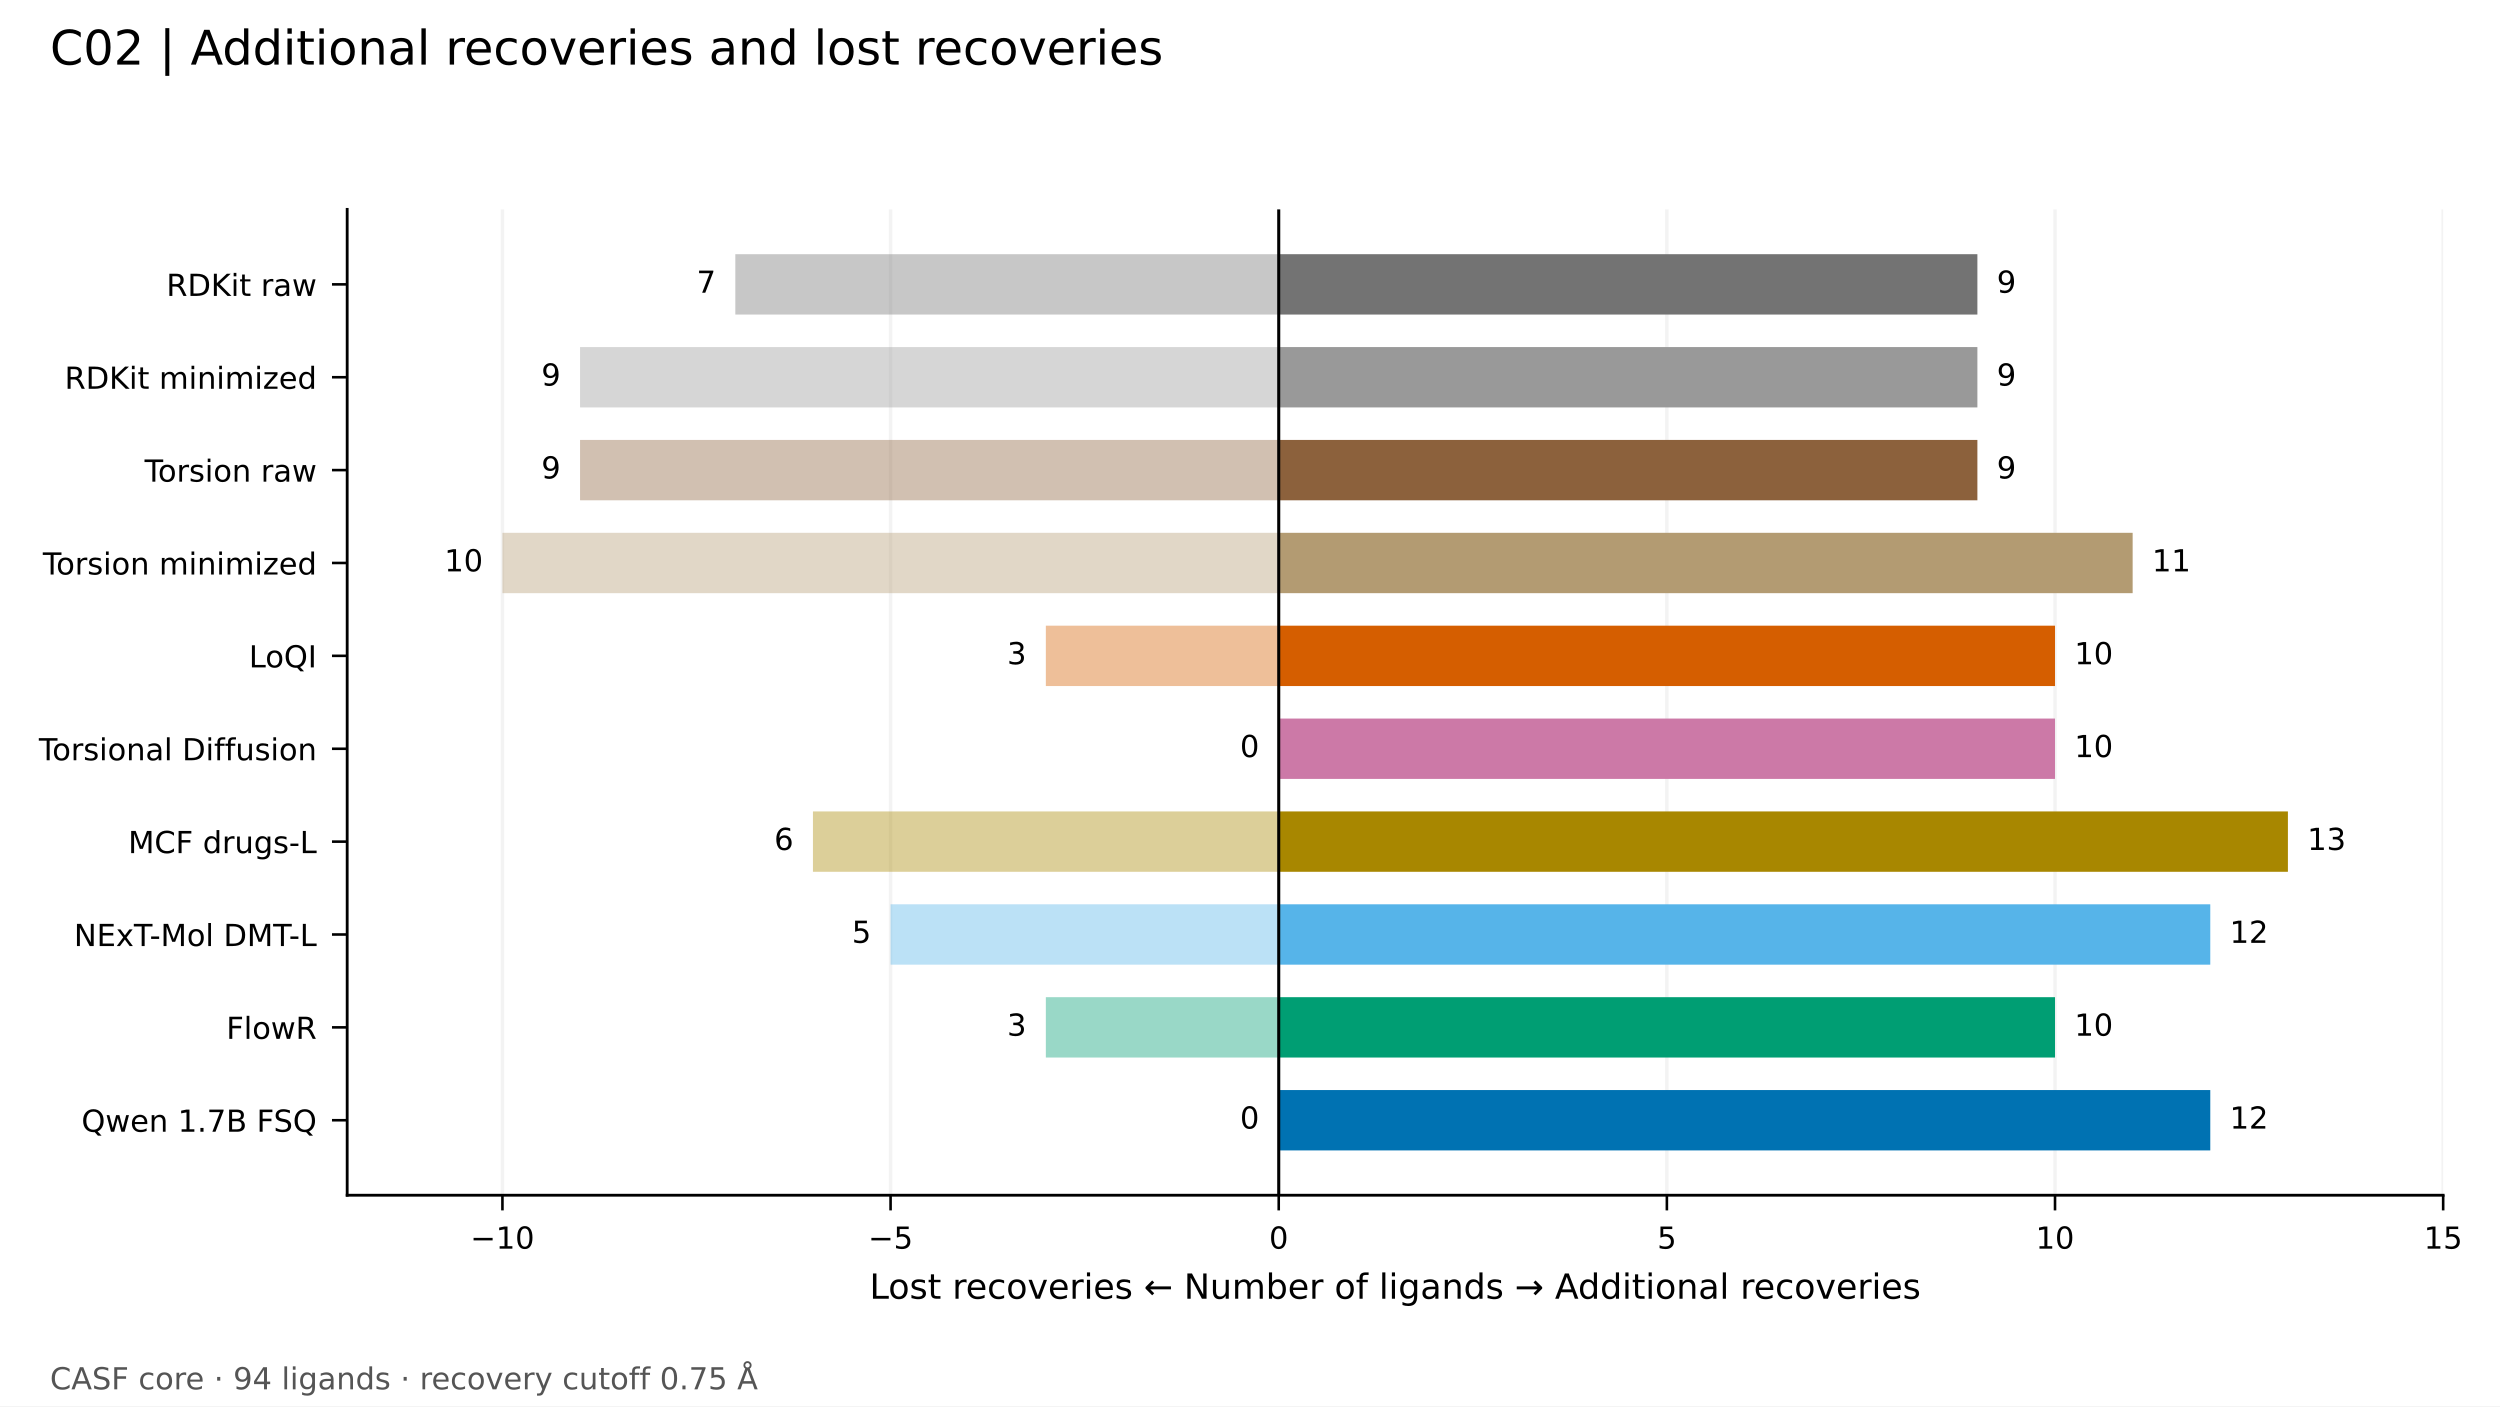
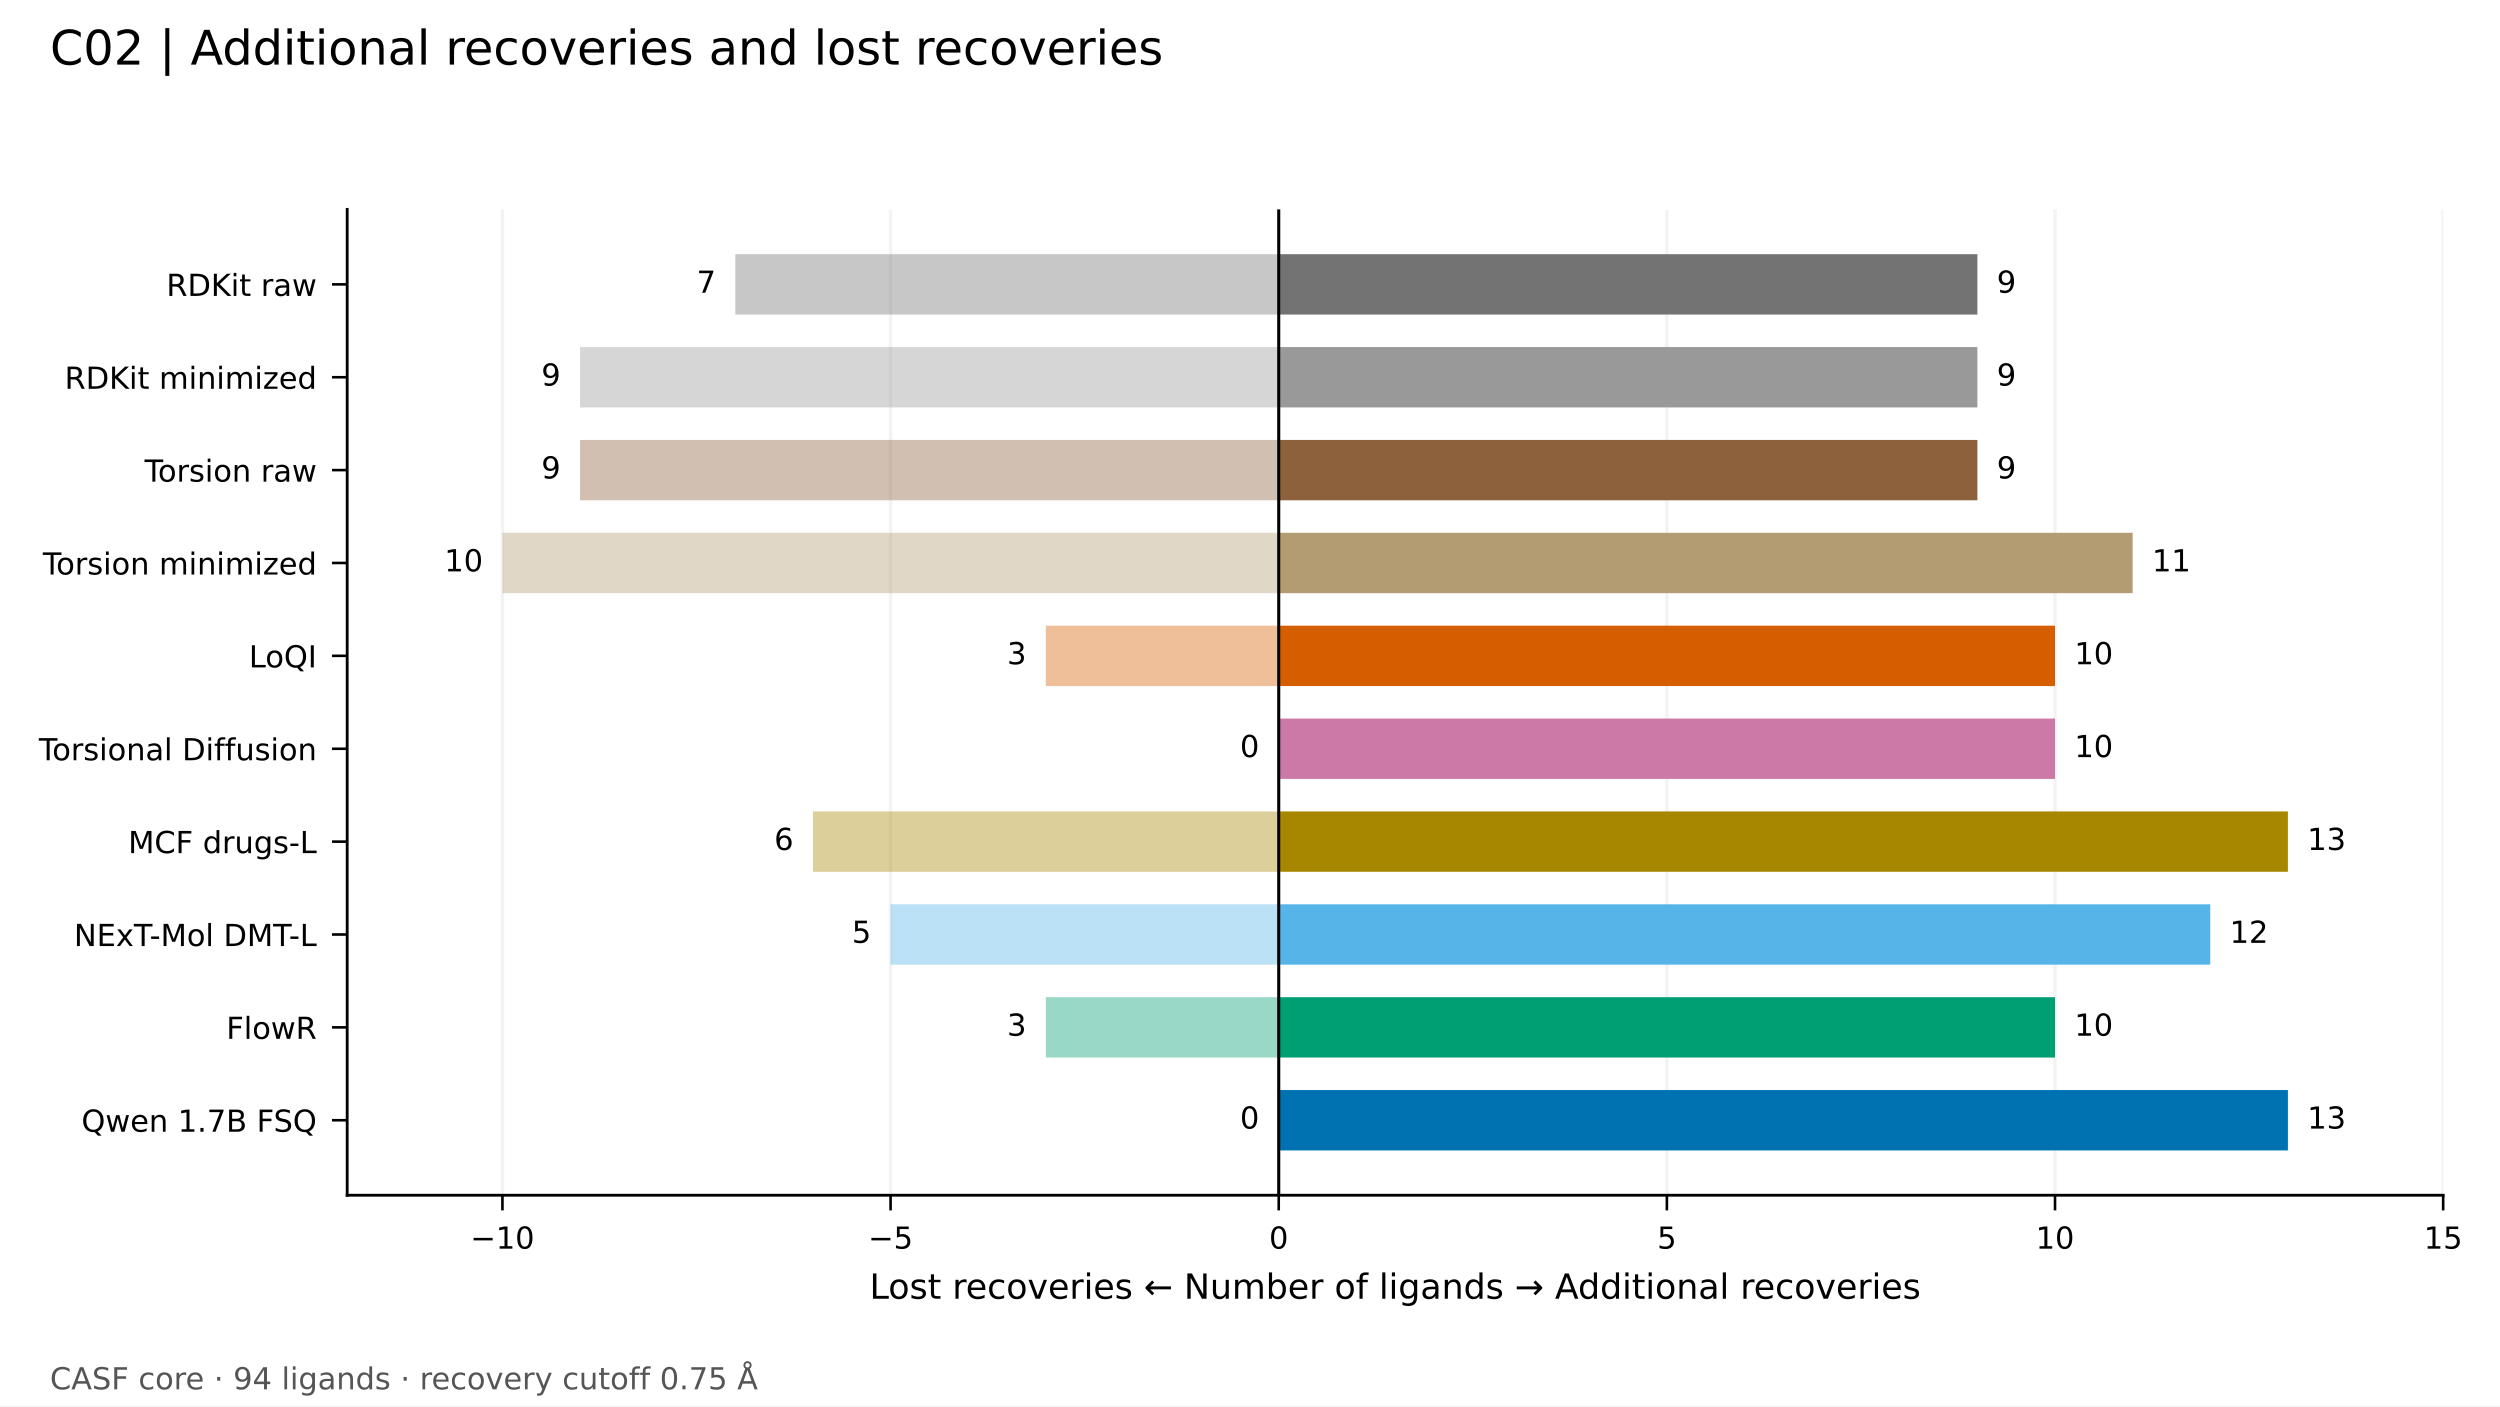
<svg xmlns="http://www.w3.org/2000/svg" xmlns:xlink="http://www.w3.org/1999/xlink" width="576pt" height="324pt" viewBox="0 0 576 324" version="1.1">
  <defs>
    <style type="text/css">*{stroke-linejoin: round; stroke-linecap: butt}</style>
  </defs>
  <g id="figure_1">
    <g id="patch_1">
      <path d="M 0 324 L 576 324 L 576 0 L 0 0 z " style="fill: #ffffff" />
    </g>
    <g id="axes_1">
      <g id="patch_2">
        <path d="M 79.99 275.38 L 562.905 275.38 L 562.905 48.24 L 79.99 48.24 z " style="fill: #ffffff" />
      </g>
      <g id="matplotlib.axis_1">
        <g id="xtick_1">
          <g id="line2d_1">
-             <path d="M 115.761 275.38 L 115.761 48.24 " clip-path="url(#pbbff97d905)" style="fill: none; stroke: #b0b0b0; stroke-opacity: 0.15; stroke-width: 0.8; stroke-linecap: square" />
+             <path d="M 115.761 275.38 L 115.761 48.24 " clip-path="url(#p717f270425)" style="fill: none; stroke: #b0b0b0; stroke-opacity: 0.15; stroke-width: 0.8; stroke-linecap: square" />
          </g>
          <g id="line2d_2">
            <defs>
-               <path id="ma7ab568c80" d="M 0 0 L 0 3.5 " style="stroke: #000000; stroke-width: 0.6" />
+               <path id="m60cbdf354d" d="M 0 0 L 0 3.5 " style="stroke: #000000; stroke-width: 0.6" />
            </defs>
            <g>
-               <use xlink:href="#ma7ab568c80" x="115.761" y="275.38" style="stroke: #000000; stroke-width: 0.6" />
+               <use xlink:href="#m60cbdf354d" x="115.761" y="275.38" style="stroke: #000000; stroke-width: 0.6" />
            </g>
          </g>
          <g id="text_1">
            <text style="font-size: 7px; font-family: 'DejaVu Sans'; text-anchor: middle" x="115.761" y="287.699" transform="rotate(-0 115.7615 287.6989)">−10</text>
          </g>
        </g>
        <g id="xtick_2">
          <g id="line2d_3">
-             <path d="M 205.19 275.38 L 205.19 48.24 " clip-path="url(#pbbff97d905)" style="fill: none; stroke: #b0b0b0; stroke-opacity: 0.15; stroke-width: 0.8; stroke-linecap: square" />
+             <path d="M 205.19 275.38 L 205.19 48.24 " clip-path="url(#p717f270425)" style="fill: none; stroke: #b0b0b0; stroke-opacity: 0.15; stroke-width: 0.8; stroke-linecap: square" />
          </g>
          <g id="line2d_4">
            <g>
-               <use xlink:href="#ma7ab568c80" x="205.19" y="275.38" style="stroke: #000000; stroke-width: 0.6" />
+               <use xlink:href="#m60cbdf354d" x="205.19" y="275.38" style="stroke: #000000; stroke-width: 0.6" />
            </g>
          </g>
          <g id="text_2">
            <text style="font-size: 7px; font-family: 'DejaVu Sans'; text-anchor: middle" x="205.19" y="287.699" transform="rotate(-0 205.1902 287.6989)">−5</text>
          </g>
        </g>
        <g id="xtick_3">
          <g id="line2d_5">
-             <path d="M 294.619 275.38 L 294.619 48.24 " clip-path="url(#pbbff97d905)" style="fill: none; stroke: #b0b0b0; stroke-opacity: 0.15; stroke-width: 0.8; stroke-linecap: square" />
+             <path d="M 294.619 275.38 L 294.619 48.24 " clip-path="url(#p717f270425)" style="fill: none; stroke: #b0b0b0; stroke-opacity: 0.15; stroke-width: 0.8; stroke-linecap: square" />
          </g>
          <g id="line2d_6">
            <g>
-               <use xlink:href="#ma7ab568c80" x="294.619" y="275.38" style="stroke: #000000; stroke-width: 0.6" />
+               <use xlink:href="#m60cbdf354d" x="294.619" y="275.38" style="stroke: #000000; stroke-width: 0.6" />
            </g>
          </g>
          <g id="text_3">
            <text style="font-size: 7px; font-family: 'DejaVu Sans'; text-anchor: middle" x="294.619" y="287.699" transform="rotate(-0 294.6189 287.6989)">0</text>
          </g>
        </g>
        <g id="xtick_4">
          <g id="line2d_7">
-             <path d="M 384.048 275.38 L 384.048 48.24 " clip-path="url(#pbbff97d905)" style="fill: none; stroke: #b0b0b0; stroke-opacity: 0.15; stroke-width: 0.8; stroke-linecap: square" />
+             <path d="M 384.048 275.38 L 384.048 48.24 " clip-path="url(#p717f270425)" style="fill: none; stroke: #b0b0b0; stroke-opacity: 0.15; stroke-width: 0.8; stroke-linecap: square" />
          </g>
          <g id="line2d_8">
            <g>
-               <use xlink:href="#ma7ab568c80" x="384.048" y="275.38" style="stroke: #000000; stroke-width: 0.6" />
+               <use xlink:href="#m60cbdf354d" x="384.048" y="275.38" style="stroke: #000000; stroke-width: 0.6" />
            </g>
          </g>
          <g id="text_4">
            <text style="font-size: 7px; font-family: 'DejaVu Sans'; text-anchor: middle" x="384.048" y="287.699" transform="rotate(-0 384.0476 287.6989)">5</text>
          </g>
        </g>
        <g id="xtick_5">
          <g id="line2d_9">
-             <path d="M 473.476 275.38 L 473.476 48.24 " clip-path="url(#pbbff97d905)" style="fill: none; stroke: #b0b0b0; stroke-opacity: 0.15; stroke-width: 0.8; stroke-linecap: square" />
+             <path d="M 473.476 275.38 L 473.476 48.24 " clip-path="url(#p717f270425)" style="fill: none; stroke: #b0b0b0; stroke-opacity: 0.15; stroke-width: 0.8; stroke-linecap: square" />
          </g>
          <g id="line2d_10">
            <g>
-               <use xlink:href="#ma7ab568c80" x="473.476" y="275.38" style="stroke: #000000; stroke-width: 0.6" />
+               <use xlink:href="#m60cbdf354d" x="473.476" y="275.38" style="stroke: #000000; stroke-width: 0.6" />
            </g>
          </g>
          <g id="text_5">
            <text style="font-size: 7px; font-family: 'DejaVu Sans'; text-anchor: middle" x="473.476" y="287.699" transform="rotate(-0 473.4763 287.6989)">10</text>
          </g>
        </g>
        <g id="xtick_6">
          <g id="line2d_11">
-             <path d="M 562.905 275.38 L 562.905 48.24 " clip-path="url(#pbbff97d905)" style="fill: none; stroke: #b0b0b0; stroke-opacity: 0.15; stroke-width: 0.8; stroke-linecap: square" />
+             <path d="M 562.905 275.38 L 562.905 48.24 " clip-path="url(#p717f270425)" style="fill: none; stroke: #b0b0b0; stroke-opacity: 0.15; stroke-width: 0.8; stroke-linecap: square" />
          </g>
          <g id="line2d_12">
            <g>
-               <use xlink:href="#ma7ab568c80" x="562.905" y="275.38" style="stroke: #000000; stroke-width: 0.6" />
+               <use xlink:href="#m60cbdf354d" x="562.905" y="275.38" style="stroke: #000000; stroke-width: 0.6" />
            </g>
          </g>
          <g id="text_6">
            <text style="font-size: 7px; font-family: 'DejaVu Sans'; text-anchor: middle" x="562.905" y="287.699" transform="rotate(-0 562.905 287.6989)">15</text>
          </g>
        </g>
        <g id="text_7">
          <text style="font-size: 8px; font-family: 'DejaVu Sans'; text-anchor: middle" x="321.447" y="299.233" transform="rotate(-0 321.4475 299.2334)">Lost recoveries  ←  Number of ligands  →  Additional recoveries</text>
        </g>
      </g>
      <g id="matplotlib.axis_2">
        <g id="ytick_1">
          <g id="line2d_13">
            <defs>
-               <path id="m91ace30476" d="M 0 0 L -3.5 0 " style="stroke: #000000; stroke-width: 0.6" />
+               <path id="m560734ddde" d="M 0 0 L -3.5 0 " style="stroke: #000000; stroke-width: 0.6" />
            </defs>
            <g>
-               <use xlink:href="#m91ace30476" x="79.99" y="65.519" style="stroke: #000000; stroke-width: 0.6" />
+               <use xlink:href="#m560734ddde" x="79.99" y="65.519" style="stroke: #000000; stroke-width: 0.6" />
            </g>
          </g>
          <g id="text_8">
            <text style="font-size: 7px; font-family: 'DejaVu Sans'; text-anchor: end" x="72.99" y="68.178" transform="rotate(-0 72.99 68.17836)">RDKit raw</text>
          </g>
        </g>
        <g id="ytick_2">
          <g id="line2d_14">
            <g>
-               <use xlink:href="#m91ace30476" x="79.99" y="86.917" style="stroke: #000000; stroke-width: 0.6" />
+               <use xlink:href="#m560734ddde" x="79.99" y="86.917" style="stroke: #000000; stroke-width: 0.6" />
            </g>
          </g>
          <g id="text_9">
            <text style="font-size: 7px; font-family: 'DejaVu Sans'; text-anchor: end" x="72.99" y="89.576" transform="rotate(-0 72.99 89.57638)">RDKit minimized</text>
          </g>
        </g>
        <g id="ytick_3">
          <g id="line2d_15">
            <g>
-               <use xlink:href="#m91ace30476" x="79.99" y="108.315" style="stroke: #000000; stroke-width: 0.6" />
+               <use xlink:href="#m560734ddde" x="79.99" y="108.315" style="stroke: #000000; stroke-width: 0.6" />
            </g>
          </g>
          <g id="text_10">
            <text style="font-size: 7px; font-family: 'DejaVu Sans'; text-anchor: end" x="72.99" y="110.974" transform="rotate(-0 72.99 110.9744)">Torsion raw</text>
          </g>
        </g>
        <g id="ytick_4">
          <g id="line2d_16">
            <g>
-               <use xlink:href="#m91ace30476" x="79.99" y="129.713" style="stroke: #000000; stroke-width: 0.6" />
+               <use xlink:href="#m560734ddde" x="79.99" y="129.713" style="stroke: #000000; stroke-width: 0.6" />
            </g>
          </g>
          <g id="text_11">
            <text style="font-size: 7px; font-family: 'DejaVu Sans'; text-anchor: end" x="72.99" y="132.372" transform="rotate(-0 72.99 132.3724)">Torsion minimized</text>
          </g>
        </g>
        <g id="ytick_5">
          <g id="line2d_17">
            <g>
-               <use xlink:href="#m91ace30476" x="79.99" y="151.111" style="stroke: #000000; stroke-width: 0.6" />
+               <use xlink:href="#m560734ddde" x="79.99" y="151.111" style="stroke: #000000; stroke-width: 0.6" />
            </g>
          </g>
          <g id="text_12">
            <text style="font-size: 7px; font-family: 'DejaVu Sans'; text-anchor: end" x="72.99" y="153.77" transform="rotate(-0 72.99 153.7704)">LoQI</text>
          </g>
        </g>
        <g id="ytick_6">
          <g id="line2d_18">
            <g>
-               <use xlink:href="#m91ace30476" x="79.99" y="172.509" style="stroke: #000000; stroke-width: 0.6" />
+               <use xlink:href="#m560734ddde" x="79.99" y="172.509" style="stroke: #000000; stroke-width: 0.6" />
            </g>
          </g>
          <g id="text_13">
            <text style="font-size: 7px; font-family: 'DejaVu Sans'; text-anchor: end" x="72.99" y="175.168" transform="rotate(-0 72.99 175.1685)">Torsional Diffusion</text>
          </g>
        </g>
        <g id="ytick_7">
          <g id="line2d_19">
            <g>
-               <use xlink:href="#m91ace30476" x="79.99" y="193.907" style="stroke: #000000; stroke-width: 0.6" />
+               <use xlink:href="#m560734ddde" x="79.99" y="193.907" style="stroke: #000000; stroke-width: 0.6" />
            </g>
          </g>
          <g id="text_14">
            <text style="font-size: 7px; font-family: 'DejaVu Sans'; text-anchor: end" x="72.99" y="196.566" transform="rotate(-0 72.99 196.5665)">MCF drugs-L</text>
          </g>
        </g>
        <g id="ytick_8">
          <g id="line2d_20">
            <g>
-               <use xlink:href="#m91ace30476" x="79.99" y="215.305" style="stroke: #000000; stroke-width: 0.6" />
+               <use xlink:href="#m560734ddde" x="79.99" y="215.305" style="stroke: #000000; stroke-width: 0.6" />
            </g>
          </g>
          <g id="text_15">
            <text style="font-size: 7px; font-family: 'DejaVu Sans'; text-anchor: end" x="72.99" y="217.965" transform="rotate(-0 72.99 217.9645)">NExT-Mol DMT-L</text>
          </g>
        </g>
        <g id="ytick_9">
          <g id="line2d_21">
            <g>
-               <use xlink:href="#m91ace30476" x="79.99" y="236.703" style="stroke: #000000; stroke-width: 0.6" />
+               <use xlink:href="#m560734ddde" x="79.99" y="236.703" style="stroke: #000000; stroke-width: 0.6" />
            </g>
          </g>
          <g id="text_16">
            <text style="font-size: 7px; font-family: 'DejaVu Sans'; text-anchor: end" x="72.99" y="239.363" transform="rotate(-0 72.99 239.3625)">FlowR</text>
          </g>
        </g>
        <g id="ytick_10">
          <g id="line2d_22">
            <g>
-               <use xlink:href="#m91ace30476" x="79.99" y="258.101" style="stroke: #000000; stroke-width: 0.6" />
+               <use xlink:href="#m560734ddde" x="79.99" y="258.101" style="stroke: #000000; stroke-width: 0.6" />
            </g>
          </g>
          <g id="text_17">
            <text style="font-size: 7px; font-family: 'DejaVu Sans'; text-anchor: end" x="72.99" y="260.761" transform="rotate(-0 72.99 260.7606)">Qwen 1.7B FSQ</text>
          </g>
        </g>
      </g>
      <g id="patch_3">
-         <path d="M 294.619 58.565 L 455.591 58.565 L 455.591 72.473 L 294.619 72.473 z " clip-path="url(#pbbff97d905)" style="fill: #737373" />
+         <path d="M 294.619 58.565 L 455.591 58.565 L 455.591 72.473 L 294.619 72.473 z " clip-path="url(#p717f270425)" style="fill: #737373" />
      </g>
      <g id="patch_4">
-         <path d="M 294.619 58.565 L 169.419 58.565 L 169.419 72.473 L 294.619 72.473 z " clip-path="url(#pbbff97d905)" style="fill: #737373; opacity: 0.4" />
+         <path d="M 294.619 58.565 L 169.419 58.565 L 169.419 72.473 L 294.619 72.473 z " clip-path="url(#p717f270425)" style="fill: #737373; opacity: 0.4" />
      </g>
      <g id="patch_5">
-         <path d="M 294.619 79.963 L 455.591 79.963 L 455.591 93.871 L 294.619 93.871 z " clip-path="url(#pbbff97d905)" style="fill: #999999" />
+         <path d="M 294.619 79.963 L 455.591 79.963 L 455.591 93.871 L 294.619 93.871 z " clip-path="url(#p717f270425)" style="fill: #999999" />
      </g>
      <g id="patch_6">
-         <path d="M 294.619 79.963 L 133.647 79.963 L 133.647 93.871 L 294.619 93.871 z " clip-path="url(#pbbff97d905)" style="fill: #999999; opacity: 0.4" />
+         <path d="M 294.619 79.963 L 133.647 79.963 L 133.647 93.871 L 294.619 93.871 z " clip-path="url(#p717f270425)" style="fill: #999999; opacity: 0.4" />
      </g>
      <g id="patch_7">
-         <path d="M 294.619 101.361 L 455.591 101.361 L 455.591 115.269 L 294.619 115.269 z " clip-path="url(#pbbff97d905)" style="fill: #8c613c" />
+         <path d="M 294.619 101.361 L 455.591 101.361 L 455.591 115.269 L 294.619 115.269 z " clip-path="url(#p717f270425)" style="fill: #8c613c" />
      </g>
      <g id="patch_8">
-         <path d="M 294.619 101.361 L 133.647 101.361 L 133.647 115.269 L 294.619 115.269 z " clip-path="url(#pbbff97d905)" style="fill: #8c613c; opacity: 0.4" />
+         <path d="M 294.619 101.361 L 133.647 101.361 L 133.647 115.269 L 294.619 115.269 z " clip-path="url(#p717f270425)" style="fill: #8c613c; opacity: 0.4" />
      </g>
      <g id="patch_9">
-         <path d="M 294.619 122.759 L 491.362 122.759 L 491.362 136.667 L 294.619 136.667 z " clip-path="url(#pbbff97d905)" style="fill: #b39b72" />
+         <path d="M 294.619 122.759 L 491.362 122.759 L 491.362 136.667 L 294.619 136.667 z " clip-path="url(#p717f270425)" style="fill: #b39b72" />
      </g>
      <g id="patch_10">
-         <path d="M 294.619 122.759 L 115.761 122.759 L 115.761 136.667 L 294.619 136.667 z " clip-path="url(#pbbff97d905)" style="fill: #b39b72; opacity: 0.4" />
+         <path d="M 294.619 122.759 L 115.761 122.759 L 115.761 136.667 L 294.619 136.667 z " clip-path="url(#p717f270425)" style="fill: #b39b72; opacity: 0.4" />
      </g>
      <g id="patch_11">
-         <path d="M 294.619 144.157 L 473.476 144.157 L 473.476 158.065 L 294.619 158.065 z " clip-path="url(#pbbff97d905)" style="fill: #d55e00" />
+         <path d="M 294.619 144.157 L 473.476 144.157 L 473.476 158.065 L 294.619 158.065 z " clip-path="url(#p717f270425)" style="fill: #d55e00" />
      </g>
      <g id="patch_12">
-         <path d="M 294.619 144.157 L 240.962 144.157 L 240.962 158.065 L 294.619 158.065 z " clip-path="url(#pbbff97d905)" style="fill: #d55e00; opacity: 0.4" />
+         <path d="M 294.619 144.157 L 240.962 144.157 L 240.962 158.065 L 294.619 158.065 z " clip-path="url(#p717f270425)" style="fill: #d55e00; opacity: 0.4" />
      </g>
      <g id="patch_13">
-         <path d="M 294.619 165.555 L 473.476 165.555 L 473.476 179.463 L 294.619 179.463 z " clip-path="url(#pbbff97d905)" style="fill: #cc79a7" />
+         <path d="M 294.619 165.555 L 473.476 165.555 L 473.476 179.463 L 294.619 179.463 z " clip-path="url(#p717f270425)" style="fill: #cc79a7" />
      </g>
      <g id="patch_14">
-         <path d="M 294.619 165.555 L 294.619 165.555 L 294.619 179.463 L 294.619 179.463 z " clip-path="url(#pbbff97d905)" style="fill: #cc79a7; opacity: 0.4" />
+         <path d="M 294.619 165.555 L 294.619 165.555 L 294.619 179.463 L 294.619 179.463 z " clip-path="url(#p717f270425)" style="fill: #cc79a7; opacity: 0.4" />
      </g>
      <g id="patch_15">
-         <path d="M 294.619 186.953 L 527.134 186.953 L 527.134 200.861 L 294.619 200.861 z " clip-path="url(#pbbff97d905)" style="fill: #a88700" />
+         <path d="M 294.619 186.953 L 527.134 186.953 L 527.134 200.861 L 294.619 200.861 z " clip-path="url(#p717f270425)" style="fill: #a88700" />
      </g>
      <g id="patch_16">
-         <path d="M 294.619 186.953 L 187.304 186.953 L 187.304 200.861 L 294.619 200.861 z " clip-path="url(#pbbff97d905)" style="fill: #a88700; opacity: 0.4" />
+         <path d="M 294.619 186.953 L 187.304 186.953 L 187.304 200.861 L 294.619 200.861 z " clip-path="url(#p717f270425)" style="fill: #a88700; opacity: 0.4" />
      </g>
      <g id="patch_17">
-         <path d="M 294.619 208.351 L 509.248 208.351 L 509.248 222.259 L 294.619 222.259 z " clip-path="url(#pbbff97d905)" style="fill: #56b4e9" />
+         <path d="M 294.619 208.351 L 509.248 208.351 L 509.248 222.259 L 294.619 222.259 z " clip-path="url(#p717f270425)" style="fill: #56b4e9" />
      </g>
      <g id="patch_18">
-         <path d="M 294.619 208.351 L 205.19 208.351 L 205.19 222.259 L 294.619 222.259 z " clip-path="url(#pbbff97d905)" style="fill: #56b4e9; opacity: 0.4" />
+         <path d="M 294.619 208.351 L 205.19 208.351 L 205.19 222.259 L 294.619 222.259 z " clip-path="url(#p717f270425)" style="fill: #56b4e9; opacity: 0.4" />
      </g>
      <g id="patch_19">
-         <path d="M 294.619 229.749 L 473.476 229.749 L 473.476 243.657 L 294.619 243.657 z " clip-path="url(#pbbff97d905)" style="fill: #009e73" />
+         <path d="M 294.619 229.749 L 473.476 229.749 L 473.476 243.657 L 294.619 243.657 z " clip-path="url(#p717f270425)" style="fill: #009e73" />
      </g>
      <g id="patch_20">
-         <path d="M 294.619 229.749 L 240.962 229.749 L 240.962 243.657 L 294.619 243.657 z " clip-path="url(#pbbff97d905)" style="fill: #009e73; opacity: 0.4" />
+         <path d="M 294.619 229.749 L 240.962 229.749 L 240.962 243.657 L 294.619 243.657 z " clip-path="url(#p717f270425)" style="fill: #009e73; opacity: 0.4" />
      </g>
      <g id="patch_21">
-         <path d="M 294.619 251.147 L 509.248 251.147 L 509.248 265.055 L 294.619 265.055 z " clip-path="url(#pbbff97d905)" style="fill: #0072b2" />
+         <path d="M 294.619 251.147 L 527.134 251.147 L 527.134 265.055 L 294.619 265.055 z " clip-path="url(#p717f270425)" style="fill: #0072b2" />
      </g>
      <g id="patch_22">
-         <path d="M 294.619 251.147 L 294.619 251.147 L 294.619 265.055 L 294.619 265.055 z " clip-path="url(#pbbff97d905)" style="fill: #0072b2; opacity: 0.4" />
+         <path d="M 294.619 251.147 L 294.619 251.147 L 294.619 265.055 L 294.619 265.055 z " clip-path="url(#p717f270425)" style="fill: #0072b2; opacity: 0.4" />
      </g>
      <g id="line2d_23">
-         <path d="M 294.619 275.38 L 294.619 48.24 " clip-path="url(#pbbff97d905)" style="fill: none; stroke: #000000; stroke-width: 0.7; stroke-linecap: square" />
+         <path d="M 294.619 275.38 L 294.619 48.24 " clip-path="url(#p717f270425)" style="fill: none; stroke: #000000; stroke-width: 0.7; stroke-linecap: square" />
      </g>
      <g id="patch_23">
        <path d="M 79.99 275.38 L 79.99 48.24 " style="fill: none; stroke: #000000; stroke-width: 0.65; stroke-linejoin: miter; stroke-linecap: square" />
      </g>
      <g id="patch_24">
        <path d="M 79.99 275.38 L 562.905 275.38 " style="fill: none; stroke: #000000; stroke-width: 0.65; stroke-linejoin: miter; stroke-linecap: square" />
      </g>
      <g id="text_18">
        <text style="font-size: 7px; font-family: 'DejaVu Sans'; text-anchor: start" x="460.062" y="67.45" transform="rotate(-0 460.062 67.45046)">9</text>
      </g>
      <g id="text_19">
        <text style="font-size: 7px; font-family: 'DejaVu Sans'; text-anchor: end" x="164.947" y="67.45" transform="rotate(-0 164.9473 67.45046)">7</text>
      </g>
      <g id="text_20">
        <text style="font-size: 7px; font-family: 'DejaVu Sans'; text-anchor: start" x="460.062" y="88.848" transform="rotate(-0 460.062 88.84849)">9</text>
      </g>
      <g id="text_21">
        <text style="font-size: 7px; font-family: 'DejaVu Sans'; text-anchor: end" x="129.176" y="88.848" transform="rotate(-0 129.1758 88.84849)">9</text>
      </g>
      <g id="text_22">
        <text style="font-size: 7px; font-family: 'DejaVu Sans'; text-anchor: start" x="460.062" y="110.247" transform="rotate(-0 460.062 110.2465)">9</text>
      </g>
      <g id="text_23">
        <text style="font-size: 7px; font-family: 'DejaVu Sans'; text-anchor: end" x="129.176" y="110.247" transform="rotate(-0 129.1758 110.2465)">9</text>
      </g>
      <g id="text_24">
        <text style="font-size: 7px; font-family: 'DejaVu Sans'; text-anchor: start" x="495.833" y="131.645" transform="rotate(-0 495.8335 131.6445)">11</text>
      </g>
      <g id="text_25">
        <text style="font-size: 7px; font-family: 'DejaVu Sans'; text-anchor: end" x="111.29" y="131.645" transform="rotate(-0 111.29 131.6445)">10</text>
      </g>
      <g id="text_26">
        <text style="font-size: 7px; font-family: 'DejaVu Sans'; text-anchor: start" x="477.948" y="153.043" transform="rotate(-0 477.9477 153.0426)">10</text>
      </g>
      <g id="text_27">
        <text style="font-size: 7px; font-family: 'DejaVu Sans'; text-anchor: end" x="236.49" y="153.043" transform="rotate(-0 236.4902 153.0426)">3</text>
      </g>
      <g id="text_28">
        <text style="font-size: 7px; font-family: 'DejaVu Sans'; text-anchor: start" x="477.948" y="174.441" transform="rotate(-0 477.9477 174.4406)">10</text>
      </g>
      <g id="text_29">
        <text style="font-size: 7px; font-family: 'DejaVu Sans'; text-anchor: end" x="290.147" y="174.441" transform="rotate(-0 290.1475 174.4406)">0</text>
      </g>
      <g id="text_30">
        <text style="font-size: 7px; font-family: 'DejaVu Sans'; text-anchor: start" x="531.605" y="195.839" transform="rotate(-0 531.605 195.8386)">13</text>
      </g>
      <g id="text_31">
        <text style="font-size: 7px; font-family: 'DejaVu Sans'; text-anchor: end" x="182.833" y="195.839" transform="rotate(-0 182.833 195.8386)">6</text>
      </g>
      <g id="text_32">
        <text style="font-size: 7px; font-family: 'DejaVu Sans'; text-anchor: start" x="513.719" y="217.237" transform="rotate(-0 513.7192 217.2366)">12</text>
      </g>
      <g id="text_33">
        <text style="font-size: 7px; font-family: 'DejaVu Sans'; text-anchor: end" x="200.719" y="217.237" transform="rotate(-0 200.7188 217.2366)">5</text>
      </g>
      <g id="text_34">
        <text style="font-size: 7px; font-family: 'DejaVu Sans'; text-anchor: start" x="477.948" y="238.635" transform="rotate(-0 477.9477 238.6346)">10</text>
      </g>
      <g id="text_35">
        <text style="font-size: 7px; font-family: 'DejaVu Sans'; text-anchor: end" x="236.49" y="238.635" transform="rotate(-0 236.4902 238.6346)">3</text>
      </g>
      <g id="text_36">
-         <text style="font-size: 7px; font-family: 'DejaVu Sans'; text-anchor: start" x="513.719" y="260.033" transform="rotate(-0 513.7192 260.0327)">12</text>
+         <text style="font-size: 7px; font-family: 'DejaVu Sans'; text-anchor: start" x="531.605" y="260.033" transform="rotate(-0 531.605 260.0327)">13</text>
      </g>
      <g id="text_37">
        <text style="font-size: 7px; font-family: 'DejaVu Sans'; text-anchor: end" x="290.147" y="260.033" transform="rotate(-0 290.1475 260.0327)">0</text>
      </g>
    </g>
    <g id="text_38">
      <text style="font-size: 11px; font-family: 'DejaVu Sans'; text-anchor: start" x="11.52" y="14.886" transform="rotate(-0 11.52 14.88641)">C02  |  Additional recoveries and lost recoveries</text>
    </g>
    <g id="text_39">
      <text style="font-size: 7px; font-family: 'DejaVu Sans'; text-anchor: start; fill: #555555" x="11.52" y="320.112" transform="rotate(-0 11.52 320.112)">CASF core · 94 ligands · recovery cutoff 0.75 Å</text>
    </g>
  </g>
  <defs>
-     <clipPath id="pbbff97d905">
+     <clipPath id="p717f270425">
      <rect x="79.99" y="48.24" width="482.915" height="227.14" />
    </clipPath>
  </defs>
</svg>
